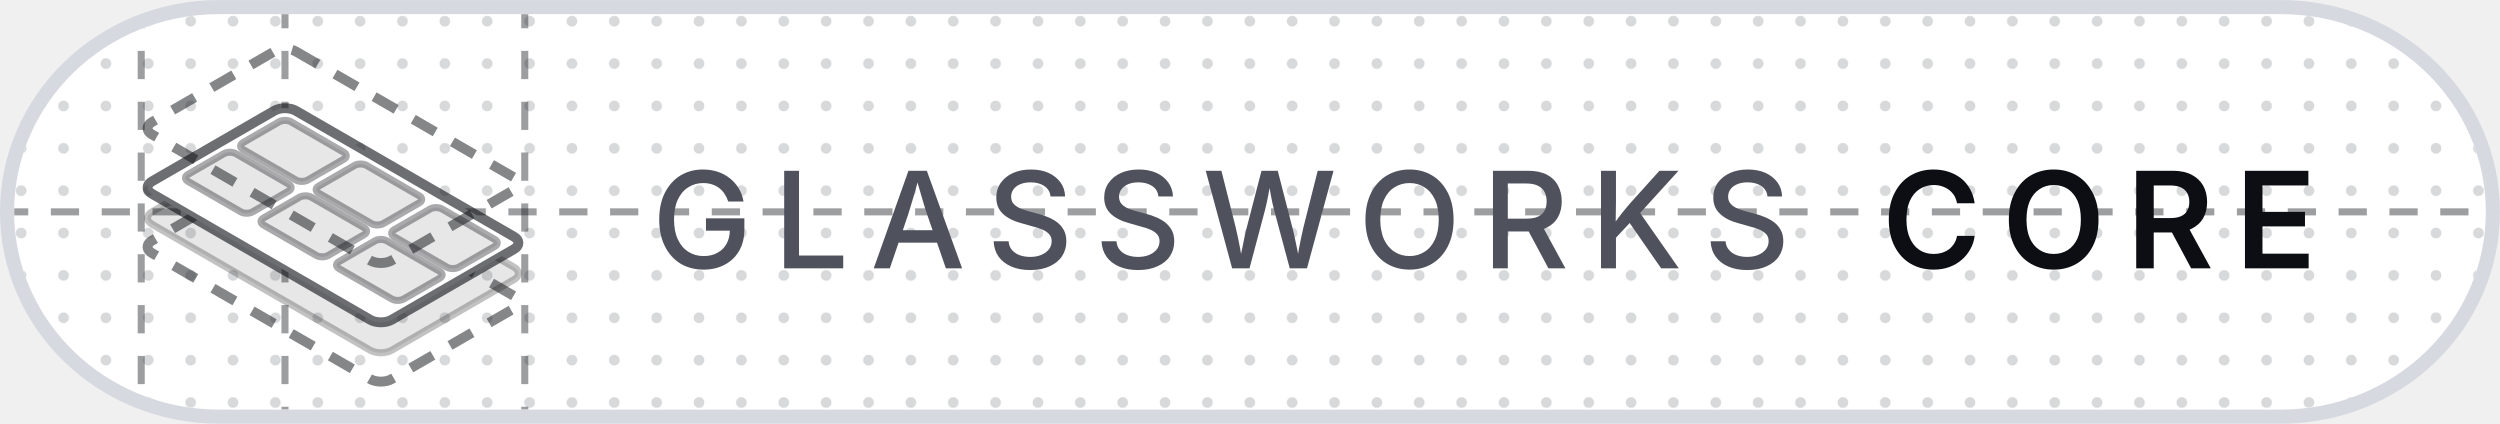
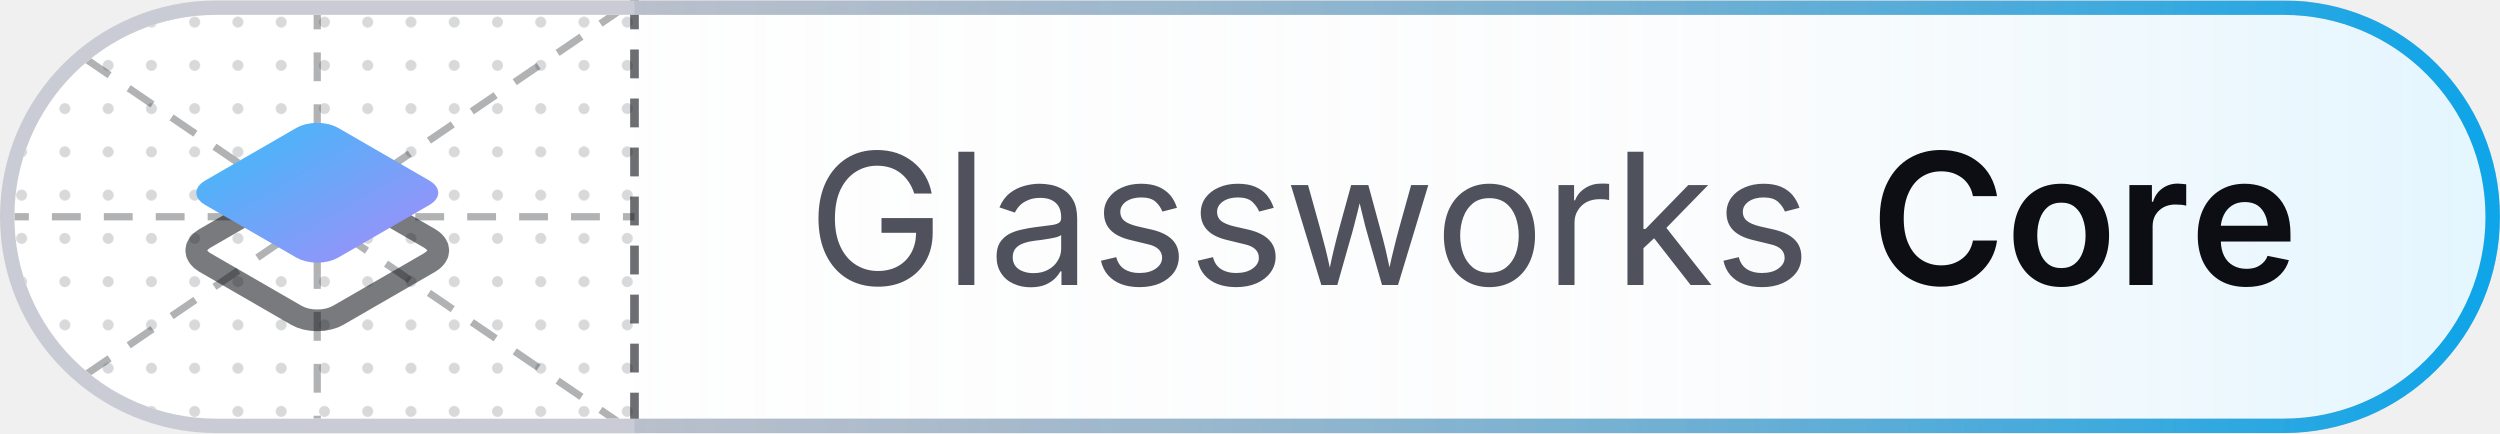
- <svg xmlns="http://www.w3.org/2000/svg" role="img" aria-label="Glassworks core" viewBox="0 0 177.03 30" width="177" height="30">
+ <svg xmlns="http://www.w3.org/2000/svg" role="img" aria-label="Glassworks Core" viewBox="0 0 173.37 30" width="173" height="30">
  <defs>
    <linearGradient id="lit" x1="0" y1="0" x2="1" y2="1">
      <stop offset="0" stop-color="#38bdf8" />
      <stop offset="1" stop-color="#a78bfa" />
    </linearGradient>
    <linearGradient id="litH" x1="0" y1="0" x2="1" y2="0">
      <stop offset="0" stop-color="#38bdf8" />
      <stop offset="1" stop-color="#a78bfa" />
    </linearGradient>
    <linearGradient id="ember" x1="0" y1="0" x2="1" y2="1">
      <stop offset="0" stop-color="#fdba74" />
      <stop offset="1" stop-color="#f43f5e" />
    </linearGradient>
    <linearGradient id="emberH" x1="0" y1="0" x2="1" y2="0">
      <stop offset="0" stop-color="#fdba74" />
      <stop offset="1" stop-color="#f43f5e" />
    </linearGradient>
    <pattern id="dot" width="3" height="3" patternUnits="userSpaceOnUse">
      <circle cx="1.5" cy="1.5" r=".38" fill="#0c0e13" fill-opacity=".16" />
    </pattern>
    <pattern id="dotL" width="9" height="9" patternUnits="userSpaceOnUse">
      <circle cx="4.5" cy="4.5" r=".9" fill="#0c0e13" fill-opacity=".1" />
    </pattern>
    <radialGradient id="haze" cx=".5" cy="0" r=".9">
      <stop offset="0" stop-color="#ffffff" stop-opacity=".8" />
      <stop offset="1" stop-color="#ffffff" stop-opacity="0" />
    </radialGradient>
    <radialGradient id="litHaze" cx=".1" cy=".5" r=".7">
      <stop offset="0" stop-color="#38bdf8" stop-opacity=".22" />
      <stop offset=".6" stop-color="#a78bfa" stop-opacity=".06" />
      <stop offset="1" stop-color="#a78bfa" stop-opacity="0" />
    </radialGradient>
    <radialGradient id="emberHaze" cx=".05" cy="1" r=".8">
      <stop offset="0" stop-color="#f43f5e" stop-opacity=".2" />
      <stop offset=".6" stop-color="#fdba74" stop-opacity=".05" />
      <stop offset="1" stop-color="#fdba74" stop-opacity="0" />
    </radialGradient>
    <filter id="softL" x="-50%" y="-50%" width="200%" height="200%">
      <feGaussianBlur stdDeviation="8" />
    </filter>
  </defs>
+   <defs>
+     <linearGradient id="sweep" gradientUnits="userSpaceOnUse" x1="44" y1="0" x2="173.366" y2="0">
+       <stop offset="0" stop-color="#e2e8f0" stop-opacity="0.044" />
+       <stop offset=".55" stop-color="#e2e8f0" stop-opacity="0.121" />
+       <stop offset="1" stop-color="#7dd3fc" stop-opacity="0.22" />
+     </linearGradient>
+     <linearGradient id="rim" gradientUnits="userSpaceOnUse" x1="44" y1="0" x2="173.366" y2="0">
+       <stop offset="0" stop-color="#94a3b8" />
+       <stop offset="1" stop-color="#0ea5e9" />
+     </linearGradient>
+     <linearGradient id="ramp" gradientUnits="userSpaceOnUse" x1="44" y1="0" x2="169.366" y2="0">
+       <stop offset="0" stop-color="#fff" stop-opacity=".3" />
+       <stop offset="1" stop-color="#fff" />
+     </linearGradient>
+     <mask id="lit-edge" maskUnits="userSpaceOnUse" x="44" y="0" width="129.366" height="30">
+       <rect x="44" width="129.366" height="30" fill="url(#ramp)" />
+     </mask>
+   </defs>
  <clipPath id="clip">
-     <rect x="1" y="1" width="175.026" height="28" rx="14.5" />
+     <rect x="1" y="1" width="171.366" height="28" rx="14" />
  </clipPath>
-   <rect x=".5" y=".5" width="176.026" height="29" rx="15" fill="#ffffff" />
+   <rect x=".5" y=".5" width="172.366" height="29" rx="14.5" fill="#ffffff" />
  <g clip-path="url(#clip)">
-     <rect width="177.026" height="30" fill="url(#dot)" />
-     <path d="M10.00 0V30M20.18 0V30M37.16 0V30" stroke="#0c0e13" stroke-opacity="0.4" stroke-width="0.5" stroke-dasharray="2 1.6" fill="none" />
-     <path d="M0 15H177.03" stroke="#0c0e13" stroke-opacity="0.4" stroke-width="0.5" stroke-dasharray="2 1.6" fill="none" />
-     <g transform="matrix(0.08487049 0.049 -0.08487049 0.049 20.18446 11.6)">
-       <rect x="0" y="0" width="200" height="120" rx="9" fill="none" stroke="#0c0e13" stroke-opacity="0.5" stroke-width=".7" stroke-dasharray="1.8 1.4" vector-effect="non-scaling-stroke" />
-     </g>
-     <g transform="matrix(0.08487049 0.049 -0.08487049 0.049 20.18446 9.556)">
-       <rect x="0" y="0" width="200" height="120" rx="9" fill="#0c0e13" fill-opacity=".1" stroke="#0c0e13" stroke-opacity=".25" stroke-width=".5" vector-effect="non-scaling-stroke" />
-     </g>
-     <g transform="matrix(0.08487049 0.049 -0.08487049 0.049 20.18446 7.4)">
-       <rect x="0" y="0" width="200" height="120" rx="9" fill="#ffffff" stroke="#0c0e13" stroke-opacity="0.6" stroke-width=".7" vector-effect="non-scaling-stroke" />
-       <rect x="10" y="10" width="54" height="40" rx="5" fill="#0c0e13" fill-opacity=".1" stroke="#0c0e13" stroke-opacity=".35" stroke-width=".5" vector-effect="non-scaling-stroke" />
-       <rect x="73" y="10" width="54" height="40" rx="5" fill="#0c0e13" fill-opacity=".1" stroke="#0c0e13" stroke-opacity=".35" stroke-width=".5" vector-effect="non-scaling-stroke" />
-       <rect x="136" y="10" width="54" height="40" rx="5" fill="#0c0e13" fill-opacity=".1" stroke="#0c0e13" stroke-opacity=".35" stroke-width=".5" vector-effect="non-scaling-stroke" />
-       <rect x="10" y="56" width="54" height="40" rx="5" fill="#0c0e13" fill-opacity=".1" stroke="#0c0e13" stroke-opacity=".35" stroke-width=".5" vector-effect="non-scaling-stroke" />
-       <rect x="73" y="56" width="54" height="40" rx="5" fill="#0c0e13" fill-opacity=".1" stroke="#0c0e13" stroke-opacity=".35" stroke-width=".5" vector-effect="non-scaling-stroke" />
-       <rect x="136" y="56" width="54" height="40" rx="5" fill="#0c0e13" fill-opacity=".1" stroke="#0c0e13" stroke-opacity=".35" stroke-width=".5" vector-effect="non-scaling-stroke" />
-     </g>
-     <g transform="matrix(0.08487049 0.049 -0.08487049 0.049 20.18446 3.2)">
-       <rect x="0" y="0" width="200" height="120" rx="9" fill="none" stroke="#0c0e13" stroke-opacity="0.5" stroke-width=".7" stroke-dasharray="1.8 1.4" vector-effect="non-scaling-stroke" />
-     </g>
-     <path d="M49.83 19.09L49.83 19.09Q48.89 19.09 48.18 18.66Q47.48 18.23 47.08 17.43Q46.68 16.64 46.68 15.55L46.68 15.55Q46.68 14.44 47.08 13.65Q47.49 12.85 48.19 12.42Q48.89 12.00 49.78 12.00L49.78 12.00Q50.34 12.00 50.82 12.16Q51.31 12.32 51.69 12.63Q52.07 12.93 52.32 13.35Q52.57 13.77 52.65 14.27L52.65 14.27L51.57 14.27Q51.47 13.97 51.31 13.73Q51.15 13.48 50.92 13.31Q50.70 13.14 50.41 13.05Q50.13 12.96 49.79 12.96L49.79 12.96Q49.21 12.96 48.74 13.26Q48.27 13.55 48.00 14.13Q47.73 14.71 47.73 15.54Q47.73 16.38 48.00 16.95Q48.27 17.53 48.75 17.83Q49.22 18.13 49.83 18.13L49.83 18.13Q50.39 18.13 50.80 17.90Q51.22 17.68 51.45 17.26L51.45 17.26Q51.67 16.87 51.68 16.33L51.68 16.33L49.99 16.33L49.99 15.46L52.71 15.46L52.71 16.25Q52.71 17.12 52.34 17.76Q51.97 18.40 51.32 18.74Q50.67 19.09 49.83 19.09ZM59.71 19.00L55.53 19.00L55.53 12.09L56.58 12.09L56.58 18.09L59.71 18.09L59.71 19.00ZM63.01 19.00L61.87 19.00L64.33 12.09L65.63 12.09L68.13 19.00L66.98 19.00L66.35 17.18L63.63 17.18L63.01 19.00ZM63.93 16.30L66.04 16.30L65.64 15.15Q65.48 14.69 65.30 14.05L65.30 14.05Q65.15 13.56 64.97 12.92L64.97 12.92Q64.80 13.57 64.65 14.06L64.65 14.06Q64.46 14.71 64.32 15.15L64.32 15.15L63.93 16.30ZM72.95 19.12L72.95 19.12Q72.18 19.12 71.61 18.87Q71.04 18.62 70.71 18.17Q70.39 17.71 70.36 17.08L70.36 17.08L71.42 17.08Q71.45 17.46 71.66 17.70Q71.88 17.95 72.21 18.07Q72.55 18.19 72.95 18.19L72.95 18.19Q73.39 18.19 73.73 18.05Q74.07 17.91 74.27 17.66Q74.47 17.41 74.47 17.07L74.47 17.07Q74.47 16.77 74.29 16.58Q74.12 16.39 73.83 16.26Q73.53 16.13 73.16 16.04L73.16 16.04L72.35 15.81Q71.50 15.59 71.02 15.14Q70.55 14.70 70.55 13.99L70.55 13.99Q70.55 13.39 70.87 12.94Q71.19 12.49 71.75 12.24Q72.30 12.00 73.00 12.00L73.00 12.00Q73.71 12.00 74.25 12.24Q74.79 12.49 75.10 12.92Q75.41 13.35 75.42 13.91L75.42 13.91L74.39 13.91Q74.34 13.43 73.95 13.17Q73.56 12.91 72.98 12.91L72.98 12.91Q72.56 12.91 72.25 13.04Q71.94 13.17 71.77 13.40Q71.60 13.63 71.60 13.93L71.60 13.93Q71.60 14.25 71.80 14.46Q72.01 14.66 72.30 14.78Q72.59 14.89 72.85 14.96L72.85 14.96L73.52 15.14Q73.85 15.22 74.20 15.37Q74.55 15.51 74.85 15.73Q75.15 15.96 75.33 16.29Q75.51 16.62 75.51 17.09L75.51 17.09Q75.51 17.67 75.21 18.13Q74.91 18.59 74.34 18.85Q73.76 19.12 72.95 19.12ZM80.59 19.12L80.59 19.12Q79.81 19.12 79.24 18.87Q78.67 18.62 78.35 18.17Q78.03 17.71 78.00 17.08L78.00 17.08L79.06 17.08Q79.09 17.46 79.30 17.70Q79.51 17.95 79.85 18.07Q80.19 18.19 80.58 18.19L80.58 18.19Q81.03 18.19 81.37 18.05Q81.71 17.91 81.91 17.66Q82.11 17.41 82.11 17.07L82.11 17.07Q82.11 16.77 81.93 16.58Q81.76 16.39 81.46 16.26Q81.17 16.13 80.79 16.04L80.79 16.04L79.99 15.81Q79.14 15.59 78.66 15.14Q78.19 14.70 78.19 13.99L78.19 13.99Q78.19 13.39 78.51 12.94Q78.83 12.49 79.39 12.24Q79.94 12.00 80.64 12.00L80.64 12.00Q81.35 12.00 81.89 12.24Q82.43 12.49 82.73 12.92Q83.04 13.35 83.06 13.91L83.06 13.91L82.03 13.91Q81.98 13.43 81.59 13.17Q81.20 12.91 80.61 12.91L80.61 12.91Q80.19 12.91 79.89 13.04Q79.58 13.17 79.41 13.40Q79.24 13.63 79.24 13.93L79.24 13.93Q79.24 14.25 79.44 14.46Q79.64 14.66 79.93 14.78Q80.22 14.89 80.49 14.96L80.49 14.96L81.16 15.14Q81.49 15.22 81.84 15.37Q82.19 15.51 82.49 15.73Q82.78 15.96 82.97 16.29Q83.15 16.62 83.15 17.09L83.15 17.09Q83.15 17.67 82.85 18.13Q82.55 18.59 81.97 18.85Q81.40 19.12 80.59 19.12ZM88.48 19.00L87.25 19.00L85.38 12.09L86.49 12.09L87.49 16.05Q87.58 16.42 87.66 16.81Q87.74 17.20 87.82 17.61L87.82 17.61Q87.85 17.79 87.88 17.98L87.88 17.98Q87.92 17.79 87.96 17.61L87.96 17.61Q88.04 17.20 88.12 16.81Q88.20 16.42 88.30 16.05L88.30 16.05L89.33 12.09L90.48 12.09L91.50 16.05Q91.60 16.42 91.68 16.81Q91.77 17.20 91.85 17.61L91.85 17.61Q91.88 17.79 91.92 17.97L91.92 17.97L91.98 17.61Q92.06 17.20 92.14 16.81Q92.23 16.42 92.31 16.05L92.31 16.05L93.31 12.09L94.43 12.09L92.55 19.00L91.33 19.00L90.23 14.90Q90.10 14.42 90.00 13.86L90.00 13.86Q89.95 13.59 89.90 13.31L89.90 13.31Q89.85 13.57 89.81 13.81L89.81 13.81Q89.71 14.37 89.57 14.90L89.57 14.90L88.48 19.00ZM99.82 19.09L99.82 19.09Q98.92 19.09 98.21 18.67Q97.50 18.24 97.10 17.45Q96.69 16.65 96.69 15.55L96.69 15.55Q96.69 14.44 97.10 13.64Q97.50 12.85 98.21 12.42Q98.92 12.00 99.82 12.00L99.82 12.00Q100.71 12.00 101.41 12.42Q102.12 12.85 102.52 13.64Q102.93 14.44 102.93 15.55L102.93 15.55Q102.93 16.65 102.52 17.45Q102.12 18.24 101.41 18.67Q100.71 19.09 99.82 19.09ZM99.82 18.13L99.82 18.13Q100.40 18.13 100.87 17.83Q101.34 17.54 101.61 16.96Q101.88 16.38 101.88 15.55L101.88 15.55Q101.88 14.70 101.61 14.13Q101.34 13.55 100.87 13.26Q100.40 12.96 99.82 12.96L99.82 12.96Q99.22 12.96 98.75 13.26Q98.28 13.55 98.01 14.13Q97.74 14.71 97.74 15.55L97.74 15.55Q97.74 16.38 98.01 16.96Q98.28 17.53 98.75 17.83Q99.22 18.13 99.82 18.13ZM106.77 19.00L105.72 19.00L105.72 12.09L108.19 12.09Q108.99 12.09 109.53 12.36Q110.06 12.64 110.32 13.13Q110.59 13.62 110.59 14.26L110.59 14.26Q110.59 14.90 110.32 15.38Q110.05 15.86 109.52 16.12L109.52 16.12Q109.43 16.17 109.33 16.21L109.33 16.21L110.85 19.00L109.65 19.00L108.25 16.39Q108.22 16.39 108.18 16.39L108.18 16.39L106.77 16.39L106.77 19.00ZM106.77 12.99L106.77 15.48L108.08 15.48Q108.59 15.48 108.91 15.34Q109.22 15.19 109.37 14.92Q109.52 14.64 109.52 14.26L109.52 14.26Q109.52 13.87 109.37 13.59Q109.22 13.30 108.90 13.15Q108.59 12.99 108.07 12.99L108.07 12.99L106.77 12.99ZM114.43 19.00L113.37 19.00L113.37 12.09L114.43 12.09L114.43 14.30L114.41 15.68Q114.50 15.56 114.58 15.45L114.58 15.45Q114.80 15.15 115.05 14.85Q115.29 14.55 115.57 14.24L115.57 14.24L117.51 12.09L118.86 12.09L116.14 15.08L118.88 19.00L117.63 19.00L115.40 15.79L114.43 16.83L114.43 19.00ZM123.72 19.12L123.72 19.12Q122.95 19.12 122.38 18.87Q121.81 18.62 121.49 18.17Q121.16 17.71 121.13 17.08L121.13 17.08L122.19 17.08Q122.22 17.46 122.44 17.70Q122.65 17.95 122.99 18.07Q123.32 18.19 123.72 18.19L123.72 18.19Q124.16 18.19 124.50 18.05Q124.84 17.91 125.04 17.66Q125.24 17.41 125.24 17.07L125.24 17.07Q125.24 16.77 125.07 16.58Q124.89 16.39 124.60 16.26Q124.30 16.13 123.93 16.04L123.93 16.04L123.12 15.81Q122.27 15.59 121.80 15.14Q121.32 14.70 121.32 13.99L121.32 13.99Q121.32 13.39 121.64 12.94Q121.97 12.49 122.52 12.24Q123.07 12.00 123.77 12.00L123.77 12.00Q124.48 12.00 125.02 12.24Q125.56 12.49 125.87 12.92Q126.18 13.35 126.19 13.91L126.19 13.91L125.16 13.91Q125.11 13.43 124.72 13.17Q124.34 12.91 123.75 12.91L123.75 12.91Q123.33 12.91 123.02 13.04Q122.71 13.17 122.54 13.40Q122.37 13.63 122.37 13.93L122.37 13.93Q122.37 14.25 122.58 14.46Q122.78 14.66 123.07 14.78Q123.36 14.89 123.62 14.96L123.62 14.96L124.29 15.14Q124.62 15.22 124.97 15.37Q125.32 15.51 125.62 15.73Q125.92 15.96 126.10 16.29Q126.28 16.62 126.28 17.09L126.28 17.09Q126.28 17.67 125.98 18.13Q125.68 18.59 125.11 18.85Q124.54 19.12 123.72 19.12Z" fill="#4f525c" />
-     <path d="M136.92 19.09L136.92 19.09Q136.01 19.09 135.29 18.67Q134.58 18.25 134.17 17.46Q133.75 16.66 133.75 15.55L133.75 15.55Q133.75 14.43 134.17 13.64Q134.58 12.84 135.30 12.42Q136.02 12.00 136.92 12.00L136.92 12.00Q137.48 12.00 137.98 12.16Q138.47 12.32 138.86 12.62Q139.25 12.93 139.50 13.38Q139.75 13.82 139.83 14.39L139.83 14.39L138.58 14.39Q138.52 14.08 138.38 13.84Q138.23 13.61 138.01 13.44Q137.79 13.28 137.52 13.19Q137.25 13.10 136.94 13.10L136.94 13.10Q136.37 13.10 135.93 13.39Q135.49 13.67 135.24 14.22Q135.00 14.76 135.00 15.55L135.00 15.55Q135.00 16.34 135.25 16.88Q135.50 17.43 135.94 17.71Q136.37 17.98 136.93 17.98L136.93 17.98Q137.24 17.98 137.52 17.90Q137.79 17.81 138.01 17.65Q138.23 17.48 138.38 17.24Q138.53 17.01 138.58 16.70L138.58 16.70L139.83 16.70Q139.77 17.20 139.53 17.63Q139.30 18.06 138.92 18.39Q138.54 18.72 138.03 18.91Q137.53 19.09 136.92 19.09ZM145.43 19.09L145.43 19.09Q144.52 19.09 143.80 18.67Q143.08 18.25 142.67 17.46Q142.25 16.66 142.25 15.55L142.25 15.55Q142.25 14.43 142.67 13.64Q143.08 12.84 143.80 12.42Q144.52 12.00 145.43 12.00L145.43 12.00Q146.34 12.00 147.05 12.42Q147.77 12.84 148.18 13.64Q148.60 14.43 148.60 15.55L148.60 15.55Q148.60 16.66 148.18 17.46Q147.77 18.25 147.05 18.67Q146.34 19.09 145.43 19.09ZM145.43 17.98L145.43 17.98Q145.99 17.98 146.43 17.70Q146.86 17.42 147.11 16.88Q147.35 16.33 147.35 15.55L147.35 15.55Q147.35 14.76 147.11 14.21Q146.86 13.67 146.43 13.38Q145.99 13.10 145.43 13.10L145.43 13.10Q144.86 13.10 144.43 13.39Q143.99 13.67 143.74 14.22Q143.50 14.76 143.50 15.55L143.50 15.55Q143.50 16.33 143.74 16.88Q143.99 17.42 144.43 17.70Q144.86 17.98 145.43 17.98ZM152.51 19.00L151.27 19.00L151.27 12.09L153.86 12.09Q154.65 12.09 155.19 12.37Q155.73 12.65 156.01 13.14Q156.29 13.64 156.29 14.30Q156.29 14.96 156.01 15.45Q155.73 15.93 155.18 16.20L155.18 16.20Q155.12 16.23 155.05 16.26L155.05 16.26L156.55 19.00L155.16 19.00L153.80 16.46L152.51 16.46L152.51 19.00ZM152.51 13.13L152.51 15.44L153.68 15.44Q154.14 15.44 154.44 15.31Q154.74 15.17 154.88 14.92Q155.03 14.66 155.03 14.30L155.03 14.30Q155.03 13.93 154.88 13.67Q154.74 13.41 154.44 13.27Q154.14 13.13 153.67 13.13L153.67 13.13L152.51 13.13ZM163.48 19.00L158.97 19.00L158.97 12.09L163.46 12.09L163.46 13.13L160.21 13.13L160.21 15.00L163.22 15.00L163.22 16.03L160.21 16.03L160.21 17.96L163.48 17.96L163.48 19.00Z" fill="#0c0e13" />
+     <rect width="44" height="30" fill="url(#dot)" />
+     <path d="M0 0L44 30M0 30L44 0M22 0V30M0 15H44" stroke="#0c0e13" stroke-opacity="0.32" stroke-width="0.5" stroke-dasharray="2 1.6" fill="none" />
+     <rect x="44" width="129.366" height="30" fill="url(#sweep)" />
  </g>
-   <rect x=".5" y=".5" width="176.026" height="29" rx="15" fill="none" stroke="#d6d9e0" />
+   <path d="M44 0V30" stroke="#0c0e13" stroke-opacity="0.6" stroke-width="0.6" stroke-dasharray="2 1.4" fill="none" />
+   <rect x=".5" y=".5" width="172.366" height="29" rx="14.5" fill="none" stroke="#c9ccd4" />
+   <rect x=".5" y=".5" width="172.366" height="29" rx="14.5" fill="none" stroke="url(#rim)" mask="url(#lit-edge)" />
+   <g transform="translate(12 5) scale(0.1667)">
+     <path d="M106.77 69.00L108.29 70.07L109.42 71.29L110.12 72.62L110.35 74.00L110.12 75.38L109.42 76.71L108.29 77.93L106.77 79.00L68.66 101.00L66.80 101.88L64.69 102.53L62.39 102.94L60.00 103.07L57.61 102.94L55.31 102.53L53.20 101.88L51.34 101.00L13.23 79.00L11.71 77.93L10.58 76.71L9.88 75.38L9.65 74.00L9.88 72.62L10.58 71.29L11.71 70.07L13.23 69.00L51.34 47.00L53.20 46.12L55.31 45.47L57.61 45.06L60.00 44.93L62.39 45.06L64.69 45.47L66.80 46.12L68.66 47.00Z" fill="none" stroke="#0c0e13" stroke-opacity="0.55" stroke-width="9" stroke-linejoin="round" />
+     <path d="M106.77 45.00L108.29 46.07L109.42 47.29L110.12 48.62L110.35 50.00L110.12 51.38L109.42 52.71L108.29 53.93L106.77 55.00L68.66 77.00L66.80 77.88L64.69 78.53L62.39 78.94L60.00 79.07L57.61 78.94L55.31 78.53L53.20 77.88L51.34 77.00L13.23 55.00L11.71 53.93L10.58 52.71L9.88 51.38L9.65 50.00L9.88 48.62L10.58 47.29L11.71 46.07L13.23 45.00L51.34 23.00L53.20 22.12L55.31 21.47L57.61 21.06L60.00 20.93L62.39 21.06L64.69 21.47L66.80 22.12L68.66 23.00Z" fill="url(#lit)" />
+   </g>
+   <path d="M60.89 19.85L60.89 19.85Q59.66 19.85 58.73 19.28Q57.80 18.70 57.28 17.64Q56.76 16.57 56.76 15.12L56.76 15.12Q56.76 13.65 57.28 12.58Q57.80 11.52 58.72 10.94Q59.63 10.37 60.82 10.37L60.82 10.37Q61.55 10.37 62.19 10.58Q62.82 10.80 63.32 11.20Q63.83 11.61 64.16 12.16Q64.49 12.72 64.61 13.39L64.61 13.39L63.40 13.39Q63.26 12.94 63.02 12.59Q62.78 12.23 62.46 11.98Q62.13 11.72 61.72 11.59Q61.31 11.46 60.82 11.46L60.82 11.46Q60.01 11.46 59.35 11.88Q58.69 12.29 58.29 13.11Q57.90 13.93 57.90 15.12L57.90 15.12Q57.90 16.29 58.30 17.11Q58.69 17.92 59.37 18.34Q60.04 18.76 60.89 18.76L60.89 18.76Q61.67 18.76 62.27 18.43Q62.86 18.10 63.20 17.49L63.20 17.49Q63.52 16.90 63.53 16.11L63.53 16.11L61.13 16.11L61.13 15.09L64.68 15.09L64.68 16.10Q64.68 17.24 64.19 18.09Q63.70 18.93 62.85 19.39Q62.00 19.85 60.89 19.85ZM66.46 10.49L67.57 10.49L67.57 19.73L66.46 19.73L66.46 10.49ZM71.47 19.89L71.47 19.89Q70.81 19.89 70.28 19.64Q69.74 19.40 69.43 18.92Q69.11 18.44 69.11 17.76L69.11 17.76Q69.11 17.16 69.34 16.79Q69.58 16.42 69.97 16.20Q70.37 15.99 70.85 15.89Q71.32 15.78 71.81 15.72L71.81 15.72Q72.43 15.64 72.82 15.59Q73.21 15.55 73.40 15.44Q73.59 15.34 73.59 15.09L73.59 15.09L73.59 15.05Q73.59 14.61 73.43 14.31Q73.26 14.01 72.94 13.85Q72.62 13.69 72.14 13.69L72.14 13.69Q71.64 13.69 71.29 13.85Q70.93 14.00 70.71 14.23Q70.49 14.47 70.38 14.71L70.38 14.71L69.31 14.35Q69.57 13.72 70.03 13.36Q70.48 13.01 71.03 12.86Q71.57 12.71 72.10 12.71L72.10 12.71Q72.45 12.71 72.90 12.79Q73.34 12.88 73.75 13.13Q74.16 13.37 74.43 13.86Q74.70 14.35 74.70 15.16L74.70 15.16L74.70 19.73L73.61 19.73L73.61 18.79L73.53 18.79Q73.41 19.03 73.15 19.29Q72.89 19.54 72.48 19.72Q72.06 19.89 71.47 19.89ZM71.66 18.91L71.66 18.91Q72.28 18.91 72.71 18.66Q73.14 18.42 73.36 18.03Q73.59 17.65 73.59 17.22L73.59 17.22L73.59 16.26Q73.52 16.34 73.29 16.41Q73.06 16.47 72.76 16.52Q72.47 16.57 72.19 16.61Q71.92 16.64 71.76 16.66L71.76 16.66Q71.35 16.71 71.00 16.83Q70.65 16.95 70.44 17.18Q70.23 17.42 70.23 17.81L70.23 17.81Q70.23 18.17 70.42 18.42Q70.60 18.66 70.93 18.78Q71.25 18.91 71.66 18.91ZM79.02 19.88L79.02 19.88Q78.31 19.88 77.75 19.67Q77.20 19.46 76.84 19.05Q76.48 18.64 76.35 18.05L76.35 18.05L77.41 17.80Q77.56 18.37 77.97 18.63Q78.39 18.90 79.01 18.90L79.01 18.90Q79.73 18.90 80.16 18.59Q80.59 18.28 80.59 17.85L80.59 17.85Q80.59 17.49 80.34 17.25Q80.09 17.01 79.58 16.90L79.58 16.90L78.42 16.62Q77.48 16.40 77.02 15.93Q76.56 15.46 76.56 14.73L76.56 14.73Q76.56 14.14 76.90 13.68Q77.23 13.22 77.81 12.97Q78.39 12.71 79.13 12.71L79.13 12.71Q79.84 12.71 80.34 12.92Q80.84 13.14 81.16 13.51Q81.47 13.89 81.62 14.38L81.62 14.38L80.61 14.64Q80.47 14.27 80.14 13.96Q79.81 13.66 79.14 13.66L79.14 13.66Q78.52 13.66 78.10 13.94Q77.69 14.23 77.69 14.66L77.69 14.66Q77.69 15.05 77.97 15.28Q78.25 15.51 78.86 15.66L78.86 15.66L79.91 15.90Q80.85 16.13 81.30 16.60Q81.75 17.06 81.75 17.78L81.75 17.78Q81.75 18.38 81.41 18.86Q81.07 19.33 80.45 19.61Q79.83 19.88 79.02 19.88ZM85.72 19.88L85.72 19.88Q85.01 19.88 84.45 19.67Q83.90 19.46 83.54 19.05Q83.18 18.64 83.06 18.05L83.06 18.05L84.12 17.80Q84.26 18.37 84.68 18.63Q85.09 18.90 85.71 18.90L85.71 18.90Q86.44 18.90 86.87 18.59Q87.30 18.28 87.30 17.85L87.30 17.85Q87.30 17.49 87.05 17.25Q86.80 17.01 86.28 16.90L86.28 16.90L85.13 16.62Q84.18 16.40 83.73 15.93Q83.27 15.46 83.27 14.73L83.27 14.73Q83.27 14.14 83.60 13.68Q83.94 13.22 84.52 12.97Q85.10 12.71 85.83 12.71L85.83 12.71Q86.55 12.71 87.05 12.92Q87.55 13.14 87.86 13.51Q88.17 13.89 88.33 14.38L88.33 14.38L87.32 14.64Q87.17 14.27 86.84 13.96Q86.51 13.66 85.84 13.66L85.84 13.66Q85.22 13.66 84.81 13.94Q84.40 14.23 84.40 14.66L84.40 14.66Q84.40 15.05 84.67 15.28Q84.95 15.51 85.56 15.66L85.56 15.66L86.61 15.90Q87.55 16.13 88.00 16.60Q88.46 17.06 88.46 17.78L88.46 17.78Q88.46 18.38 88.11 18.86Q87.77 19.33 87.15 19.61Q86.53 19.88 85.72 19.88ZM92.74 19.73L91.63 19.73L89.52 12.80L90.71 12.80L91.55 15.82Q91.72 16.44 91.92 17.22L91.92 17.22Q92.07 17.82 92.22 18.53L92.22 18.53Q92.36 17.85 92.50 17.27L92.50 17.27Q92.69 16.48 92.87 15.82L92.87 15.82L93.70 12.80L94.89 12.80L95.71 15.82Q95.89 16.46 96.08 17.24L96.08 17.24Q96.21 17.83 96.36 18.51L96.36 18.51Q96.50 17.84 96.65 17.26L96.65 17.26Q96.84 16.47 97.02 15.82L97.02 15.82L97.86 12.80L99.05 12.80L96.95 19.73L95.84 19.73L94.94 16.59Q94.80 16.11 94.67 15.62Q94.54 15.12 94.42 14.60L94.42 14.60Q94.35 14.33 94.29 14.06L94.29 14.06Q94.22 14.33 94.16 14.60L94.16 14.60Q94.03 15.12 93.90 15.62Q93.77 16.13 93.63 16.59L93.63 16.59L92.74 19.73ZM103.28 19.88L103.28 19.88Q102.34 19.88 101.63 19.43Q100.92 18.99 100.52 18.18Q100.13 17.37 100.13 16.31L100.13 16.31Q100.13 15.22 100.52 14.41Q100.92 13.60 101.63 13.16Q102.34 12.71 103.28 12.71L103.28 12.71Q104.23 12.71 104.95 13.16Q105.66 13.60 106.06 14.41Q106.45 15.22 106.45 16.31L106.45 16.31Q106.45 17.37 106.06 18.18Q105.66 18.99 104.95 19.43Q104.23 19.88 103.28 19.88ZM103.28 18.88L103.28 18.88Q103.98 18.88 104.44 18.52Q104.89 18.16 105.11 17.58Q105.32 16.99 105.32 16.31L105.32 16.31Q105.32 15.62 105.11 15.03Q104.89 14.43 104.44 14.07Q103.98 13.71 103.28 13.71L103.28 13.71Q102.59 13.71 102.14 14.07Q101.70 14.43 101.48 15.02Q101.26 15.61 101.26 16.31L101.26 16.31Q101.26 16.99 101.48 17.58Q101.70 18.16 102.14 18.52Q102.59 18.88 103.28 18.88ZM109.19 19.73L108.08 19.73L108.08 12.80L109.16 12.80L109.16 13.86L109.23 13.86Q109.42 13.34 109.92 13.02Q110.41 12.70 111.03 12.70L111.03 12.70Q111.15 12.70 111.32 12.70Q111.49 12.71 111.59 12.72L111.59 12.72L111.59 13.84Q111.54 13.83 111.35 13.80Q111.15 13.78 110.92 13.78L110.92 13.78Q110.43 13.78 110.03 13.98Q109.64 14.19 109.42 14.56Q109.19 14.92 109.19 15.39L109.19 15.39L109.19 19.73ZM113.97 19.73L112.86 19.73L112.86 10.49L113.97 10.49L113.97 15.85L114.11 15.85L117.08 12.80L118.46 12.80L115.56 15.77L118.68 19.73L117.24 19.73L114.71 16.49L113.97 17.18L113.97 19.73ZM122.19 19.88L122.19 19.88Q121.47 19.88 120.92 19.67Q120.36 19.46 120.00 19.05Q119.64 18.64 119.52 18.05L119.52 18.05L120.58 17.80Q120.73 18.37 121.14 18.63Q121.55 18.90 122.17 18.90L122.17 18.90Q122.90 18.90 123.33 18.59Q123.76 18.28 123.76 17.85L123.76 17.85Q123.76 17.49 123.51 17.25Q123.26 17.01 122.74 16.90L122.74 16.90L121.59 16.62Q120.65 16.40 120.19 15.93Q119.73 15.46 119.73 14.73L119.73 14.73Q119.73 14.14 120.06 13.68Q120.40 13.22 120.98 12.97Q121.56 12.71 122.30 12.71L122.30 12.71Q123.01 12.71 123.51 12.92Q124.01 13.14 124.32 13.51Q124.63 13.89 124.79 14.38L124.79 14.38L123.78 14.64Q123.64 14.27 123.30 13.96Q122.97 13.66 122.30 13.66L122.30 13.66Q121.68 13.66 121.27 13.94Q120.86 14.23 120.86 14.66L120.86 14.66Q120.86 15.05 121.14 15.28Q121.42 15.51 122.02 15.66L122.02 15.66L123.07 15.90Q124.01 16.13 124.47 16.60Q124.92 17.06 124.92 17.78L124.92 17.78Q124.92 18.38 124.58 18.86Q124.23 19.33 123.61 19.61Q123.00 19.88 122.19 19.88Z" fill="#4f525c" />
+   <path d="M134.59 19.85L134.59 19.85Q133.38 19.85 132.42 19.29Q131.47 18.73 130.91 17.67Q130.36 16.60 130.36 15.12L130.36 15.12Q130.36 13.62 130.92 12.56Q131.47 11.49 132.43 10.93Q133.39 10.37 134.59 10.37L134.59 10.37Q135.35 10.37 136.01 10.58Q136.67 10.79 137.19 11.21Q137.71 11.62 138.04 12.21Q138.37 12.81 138.49 13.57L138.49 13.57L136.82 13.57Q136.74 13.15 136.54 12.83Q136.35 12.52 136.06 12.30Q135.76 12.08 135.40 11.96Q135.03 11.85 134.62 11.85L134.62 11.85Q133.86 11.85 133.27 12.23Q132.69 12.61 132.36 13.34Q132.02 14.07 132.02 15.12L132.02 15.12Q132.02 16.18 132.36 16.90Q132.69 17.63 133.28 18.00Q133.87 18.37 134.61 18.37L134.61 18.37Q135.03 18.37 135.39 18.26Q135.76 18.14 136.05 17.92Q136.35 17.70 136.55 17.38Q136.74 17.06 136.82 16.65L136.82 16.65L138.49 16.65Q138.40 17.32 138.09 17.90Q137.77 18.48 137.26 18.92Q136.76 19.36 136.08 19.61Q135.41 19.85 134.59 19.85ZM142.95 19.87L142.95 19.87Q141.93 19.87 141.19 19.42Q140.45 18.97 140.04 18.17Q139.63 17.37 139.63 16.30L139.63 16.30Q139.63 15.22 140.04 14.41Q140.45 13.60 141.19 13.16Q141.93 12.71 142.95 12.71L142.95 12.71Q143.96 12.71 144.71 13.16Q145.45 13.60 145.86 14.41Q146.26 15.22 146.26 16.30L146.26 16.30Q146.26 17.37 145.86 18.17Q145.45 18.97 144.71 19.42Q143.96 19.87 142.95 19.87ZM142.95 18.56L142.95 18.56Q143.51 18.56 143.88 18.26Q144.26 17.96 144.44 17.44Q144.63 16.93 144.63 16.29L144.63 16.29Q144.63 15.66 144.44 15.14Q144.26 14.63 143.88 14.32Q143.51 14.02 142.95 14.02L142.95 14.02Q142.38 14.02 142.01 14.32Q141.64 14.63 141.46 15.14Q141.28 15.65 141.28 16.29L141.28 16.29Q141.28 16.93 141.46 17.44Q141.64 17.96 142.01 18.26Q142.38 18.56 142.95 18.56ZM149.28 19.73L147.67 19.73L147.67 12.80L149.23 12.80L149.23 13.96L149.31 13.96Q149.49 13.36 149.96 13.03Q150.42 12.70 151.02 12.70L151.02 12.70Q151.16 12.70 151.32 12.72Q151.49 12.73 151.61 12.75L151.61 12.75L151.61 14.23Q151.51 14.20 151.29 14.17Q151.06 14.15 150.85 14.15L150.85 14.15Q150.40 14.15 150.04 14.34Q149.69 14.53 149.48 14.87Q149.28 15.21 149.28 15.65L149.28 15.65L149.28 19.73ZM155.78 19.87L155.78 19.87Q154.73 19.87 153.97 19.43Q153.22 18.99 152.81 18.19Q152.41 17.39 152.41 16.31L152.41 16.31Q152.41 15.23 152.81 14.43Q153.21 13.62 153.94 13.17Q154.68 12.71 155.67 12.71L155.67 12.71Q156.30 12.71 156.88 12.91Q157.45 13.12 157.89 13.55Q158.34 13.98 158.59 14.64Q158.84 15.30 158.84 16.21L158.84 16.21L158.84 16.72L154.01 16.72Q154.03 17.29 154.23 17.70L154.23 17.70Q154.45 18.15 154.86 18.38Q155.26 18.61 155.79 18.61L155.79 18.61Q156.15 18.61 156.44 18.51Q156.72 18.40 156.93 18.20Q157.15 18.00 157.25 17.71L157.25 17.71L158.73 18.01Q158.57 18.57 158.16 18.99Q157.76 19.41 157.16 19.64Q156.55 19.87 155.78 19.87ZM154.01 15.62L154.01 15.62L157.27 15.62Q157.23 15.23 157.10 14.91L157.10 14.91Q156.92 14.47 156.57 14.22Q156.21 13.98 155.68 13.98Q155.14 13.98 154.77 14.23Q154.40 14.48 154.21 14.89L154.21 14.89Q154.05 15.23 154.01 15.62Z" fill="#0c0e13" />
</svg>
